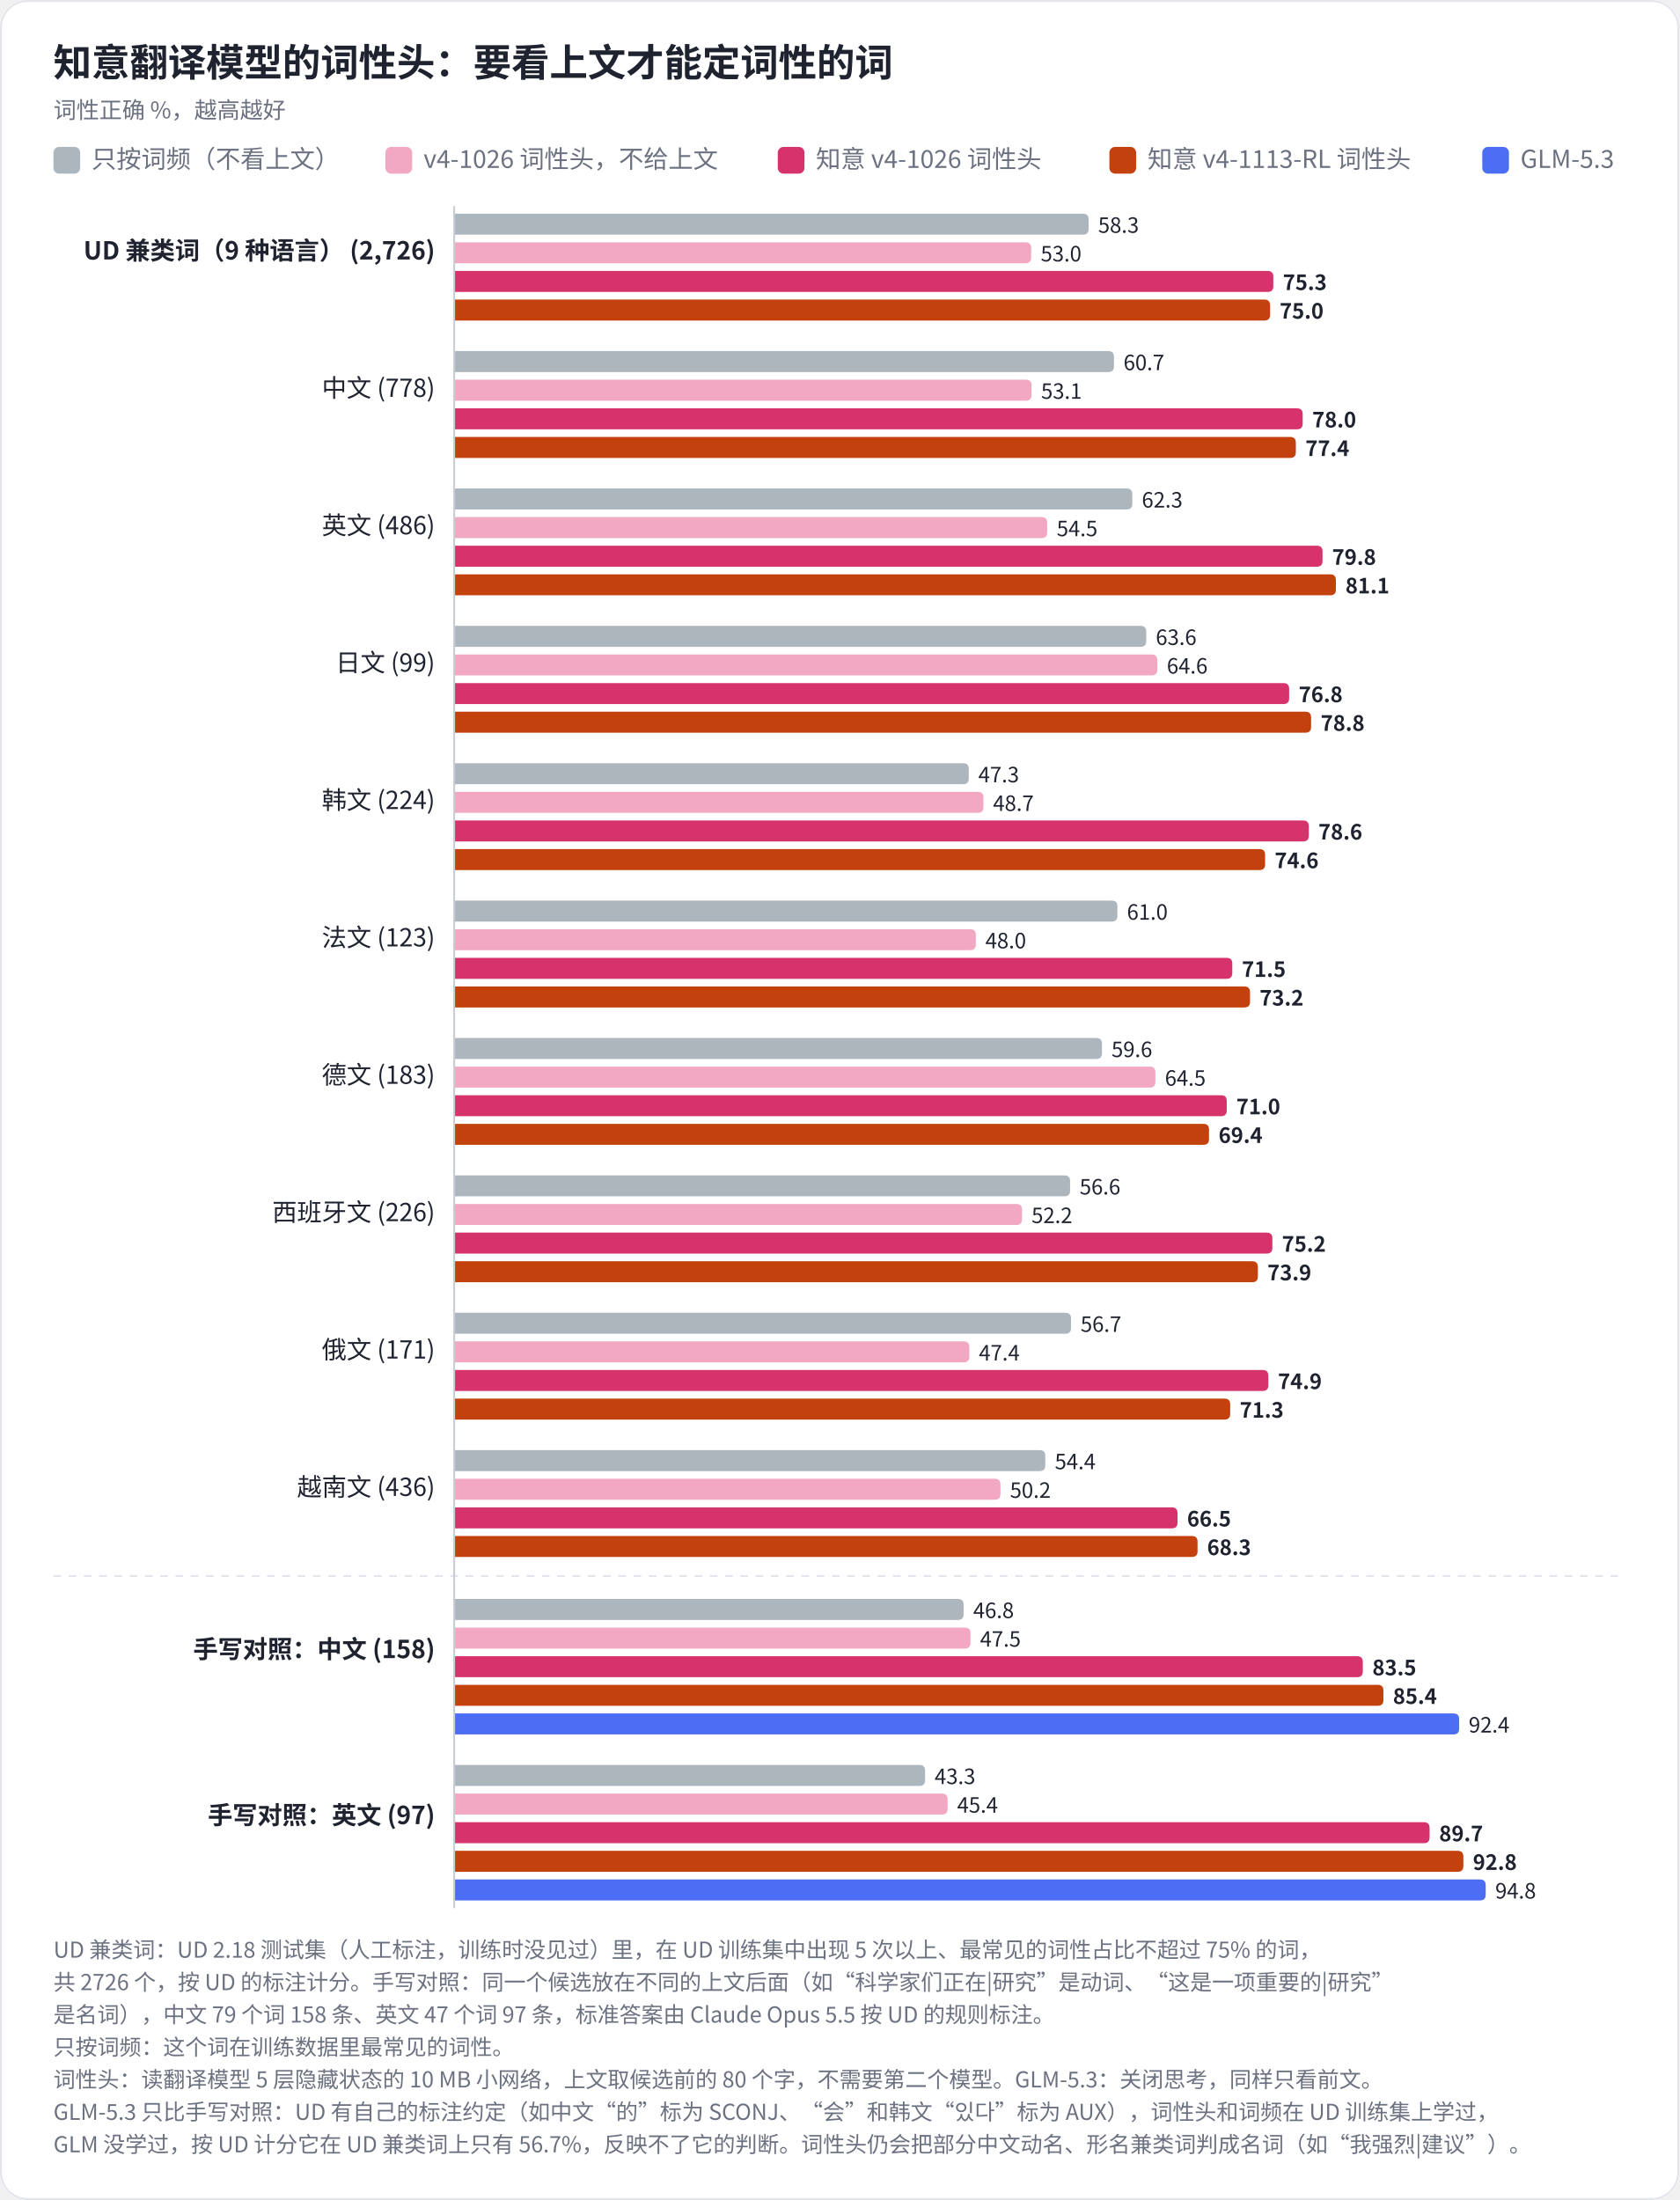
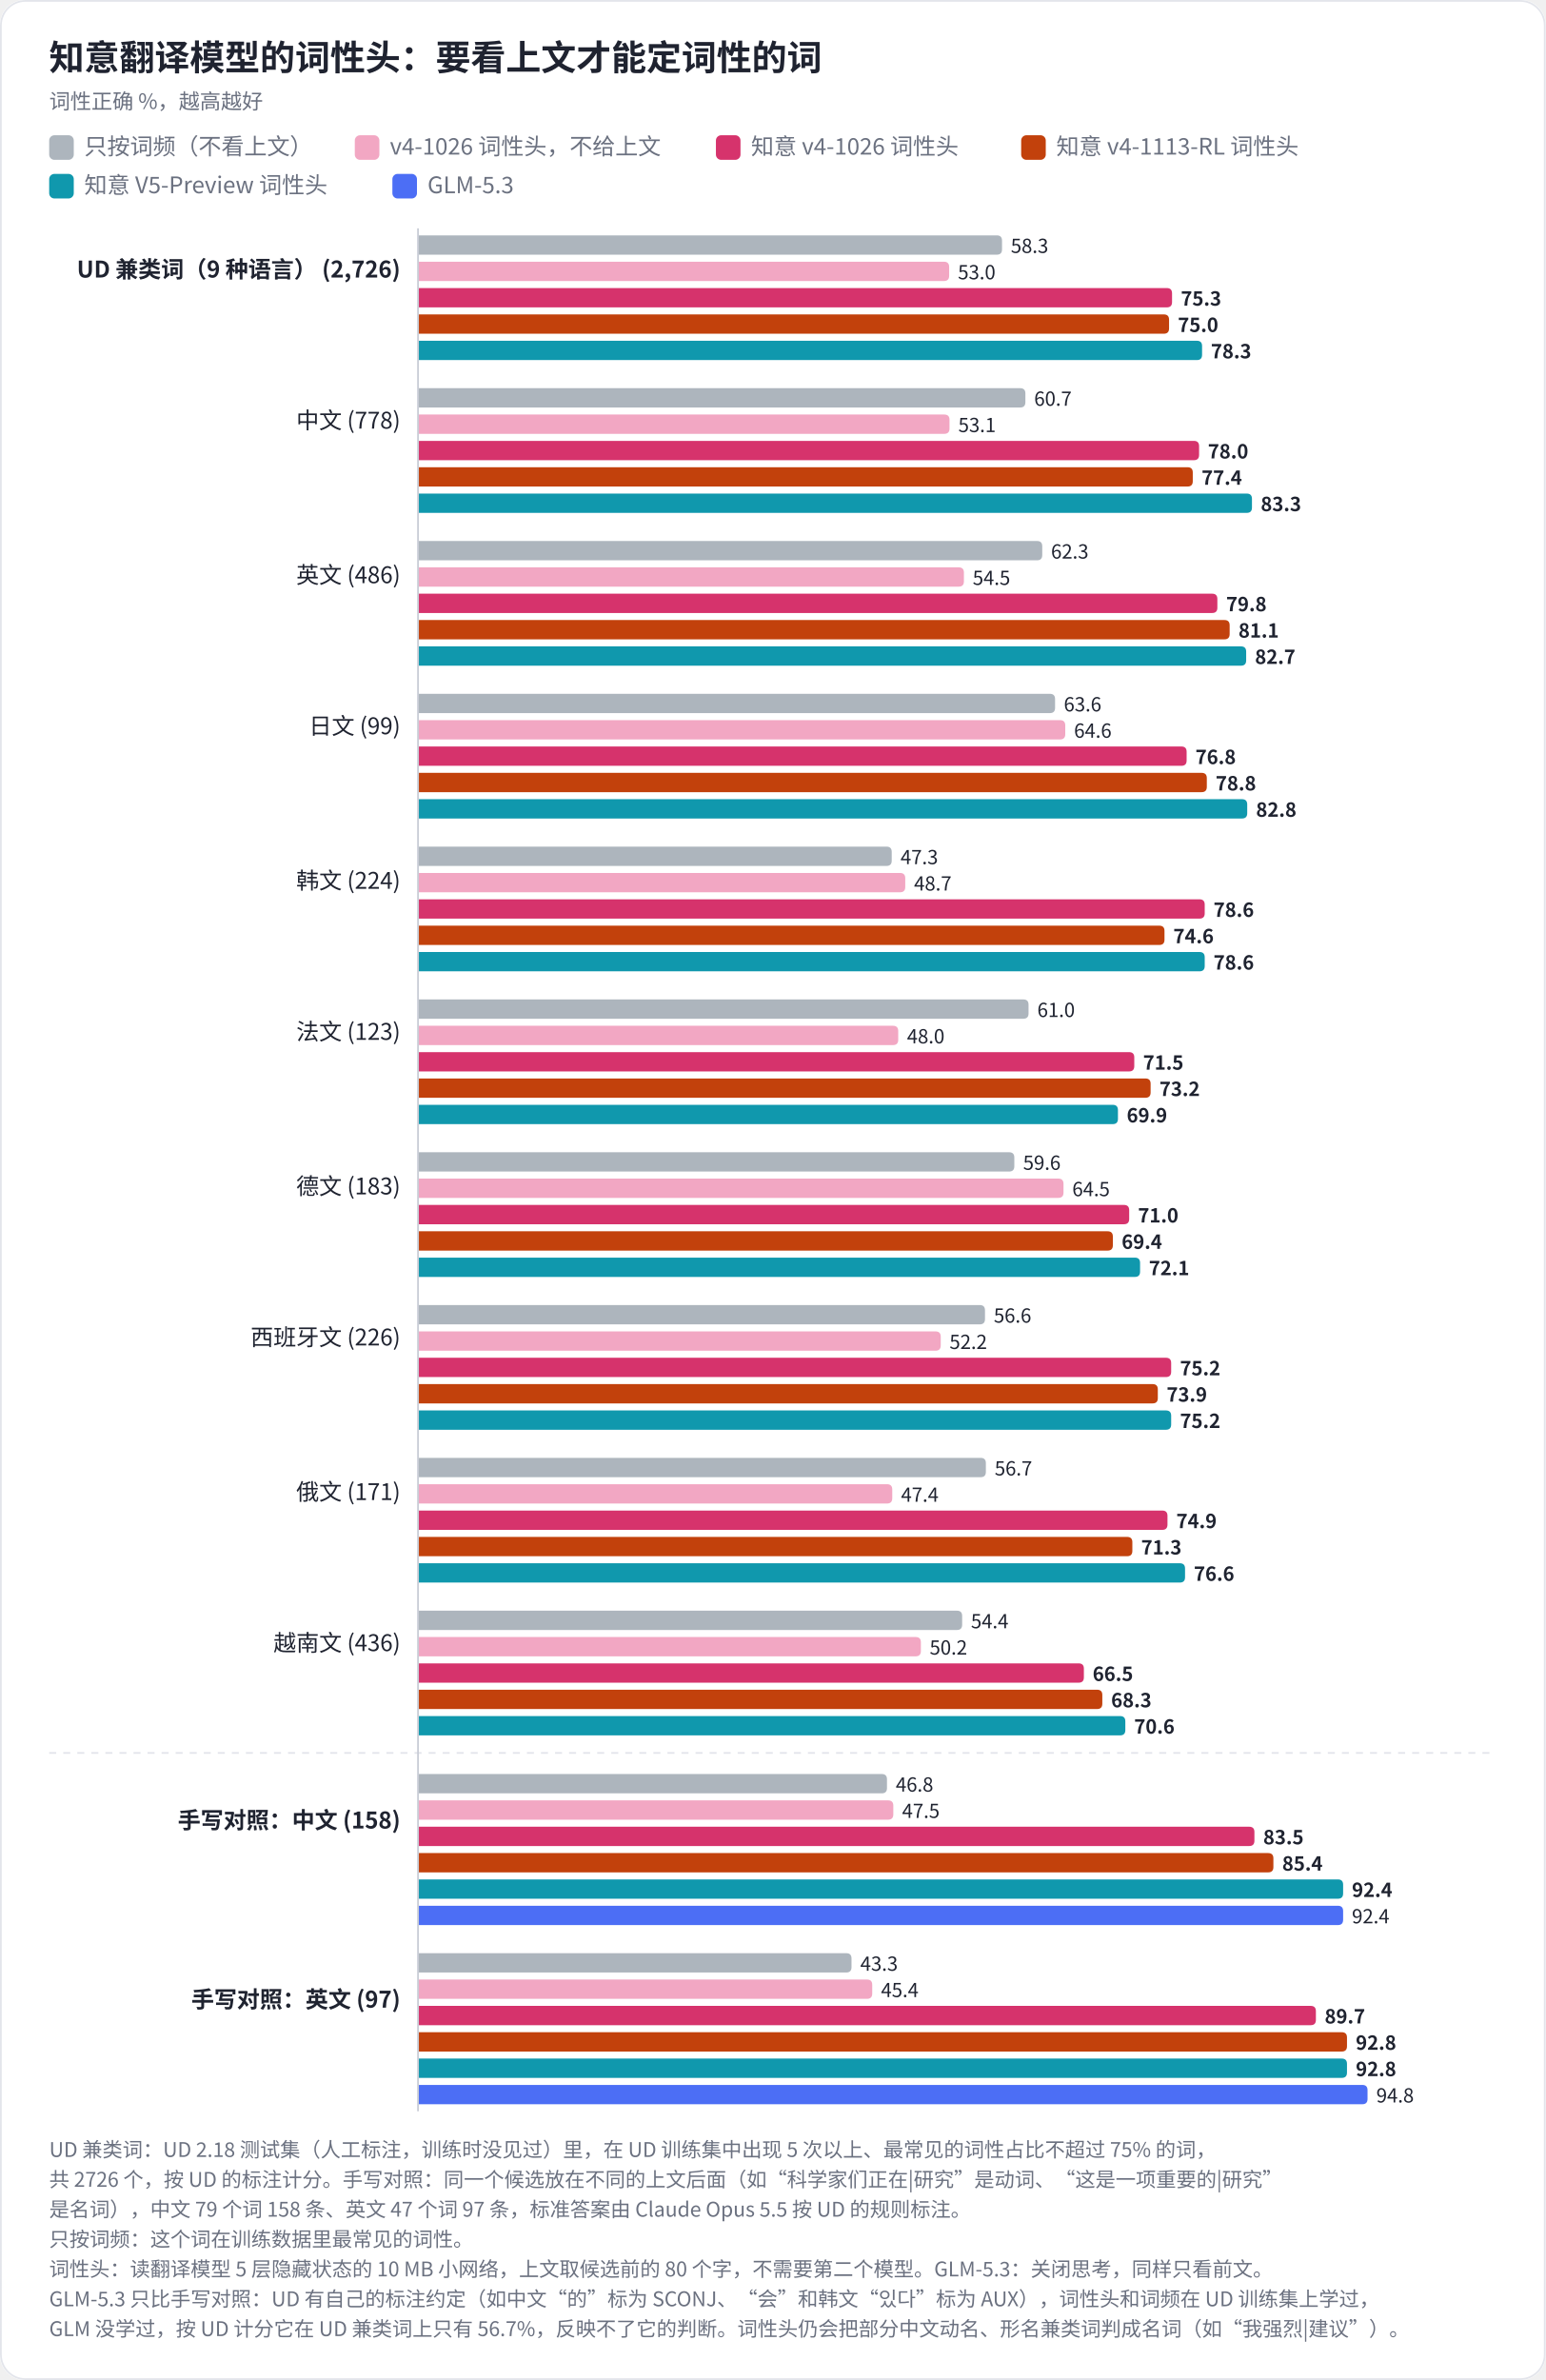
- <svg xmlns="http://www.w3.org/2000/svg" width="880" height="1153" viewBox="0 0 880 1153" font-family="'Microsoft YaHei','PingFang SC','Noto Sans CJK SC','Segoe UI',sans-serif">
-   <rect width="880" height="1153" rx="14" fill="#FFFFFF" />
-   <rect x="0.5" y="0.5" width="879" height="1152" rx="14" fill="none" stroke="#E3E5EB" />
+ <svg xmlns="http://www.w3.org/2000/svg" width="880" height="1355" viewBox="0 0 880 1355" font-family="'Microsoft YaHei','PingFang SC','Noto Sans CJK SC','Segoe UI',sans-serif">
+   <rect width="880" height="1355" rx="14" fill="#FFFFFF" />
+   <rect x="0.5" y="0.5" width="879" height="1354" rx="14" fill="none" stroke="#E3E5EB" />
  <text x="28" y="40" font-size="20" font-weight="700" fill="#1F2330">知意翻译模型的词性头：要看上文才能定词性的词</text>
  <text x="28" y="62" font-size="12" fill="#6B7180">词性正确 %，越高越好</text>
  <rect x="28" y="77" width="14" height="14" rx="3" fill="#ADB5BD" />
  <text x="48" y="88" font-size="13" fill="#6B7180">只按词频（不看上文）</text>
  <rect x="202" y="77" width="14" height="14" rx="3" fill="#F2A7C3" />
  <text x="222" y="88" font-size="13" fill="#6B7180">v4-1026 词性头，不给上文</text>
  <rect x="407.6" y="77" width="14" height="14" rx="3" fill="#D6336C" />
  <text x="427.6" y="88" font-size="13" fill="#6B7180">知意 v4-1026 词性头</text>
  <rect x="581.4" y="77" width="14" height="14" rx="3" fill="#C2410C" />
  <text x="601.4" y="88" font-size="13" fill="#6B7180">知意 v4-1113-RL 词性头</text>
-   <rect x="776.8" y="77" width="14" height="14" rx="3" fill="#4C6EF5" />
-   <text x="796.8" y="88" font-size="13" fill="#6B7180">GLM-5.3</text>
-   <text x="228" y="136" font-size="13" font-weight="700" text-anchor="end" fill="#1F2330">UD 兼类词（9 种语言） (2,726)</text>
-   <path d="M238,112 H567.5 Q570.5,112 570.5,115.0 V120.0 Q570.5,123 567.5,123 H238 Z" fill="#ADB5BD" />
-   <text x="575.5" y="122" font-size="11" fill="#1F2330">58.3</text>
-   <path d="M238,127 H537.4 Q540.4,127 540.4,130.0 V135.0 Q540.4,138 537.4,138 H238 Z" fill="#F2A7C3" />
-   <text x="545.4" y="137" font-size="11" fill="#1F2330">53.0</text>
-   <path d="M238,142 H664.3 Q667.3,142 667.3,145.0 V150.0 Q667.3,153 664.3,153 H238 Z" fill="#D6336C" />
-   <text x="672.3" y="152" font-size="11" font-weight="700" fill="#1F2330">75.3</text>
-   <path d="M238,157 H662.6 Q665.6,157 665.6,160.0 V165.0 Q665.6,168 662.6,168 H238 Z" fill="#C2410C" />
-   <text x="670.6" y="167" font-size="11" font-weight="700" fill="#1F2330">75.0</text>
-   <text x="228" y="208" font-size="13" text-anchor="end" fill="#1F2330">中文 (778)</text>
-   <path d="M238,184 H580.8 Q583.8,184 583.8,187.0 V192.0 Q583.8,195 580.8,195 H238 Z" fill="#ADB5BD" />
-   <text x="588.8" y="194" font-size="11" fill="#1F2330">60.7</text>
-   <path d="M238,199 H537.6 Q540.6,199 540.6,202.0 V207.0 Q540.6,210 537.6,210 H238 Z" fill="#F2A7C3" />
-   <text x="545.6" y="209" font-size="11" fill="#1F2330">53.1</text>
-   <path d="M238,214 H679.7 Q682.7,214 682.7,217.0 V222.0 Q682.7,225 679.7,225 H238 Z" fill="#D6336C" />
-   <text x="687.7" y="224" font-size="11" font-weight="700" fill="#1F2330">78.0</text>
-   <path d="M238,229 H676.1 Q679.1,229 679.1,232.0 V237.0 Q679.1,240 676.1,240 H238 Z" fill="#C2410C" />
-   <text x="684.1" y="239" font-size="11" font-weight="700" fill="#1F2330">77.4</text>
-   <text x="228" y="280" font-size="13" text-anchor="end" fill="#1F2330">英文 (486)</text>
-   <path d="M238,256 H590.4 Q593.4,256 593.4,259.0 V264.0 Q593.4,267 590.4,267 H238 Z" fill="#ADB5BD" />
-   <text x="598.4" y="266" font-size="11" fill="#1F2330">62.3</text>
-   <path d="M238,271 H545.8 Q548.8,271 548.8,274.0 V279.0 Q548.8,282 545.8,282 H238 Z" fill="#F2A7C3" />
-   <text x="553.8" y="281" font-size="11" fill="#1F2330">54.5</text>
-   <path d="M238,286 H690.1 Q693.1,286 693.1,289.0 V294.0 Q693.1,297 690.1,297 H238 Z" fill="#D6336C" />
-   <text x="698.1" y="296" font-size="11" font-weight="700" fill="#1F2330">79.8</text>
-   <path d="M238,301 H697.1 Q700.1,301 700.1,304.0 V309.0 Q700.1,312 697.1,312 H238 Z" fill="#C2410C" />
-   <text x="705.1" y="311" font-size="11" font-weight="700" fill="#1F2330">81.1</text>
-   <text x="228" y="352" font-size="13" text-anchor="end" fill="#1F2330">日文 (99)</text>
-   <path d="M238,328 H597.7 Q600.7,328 600.7,331.0 V336.0 Q600.7,339 597.7,339 H238 Z" fill="#ADB5BD" />
-   <text x="605.7" y="338" font-size="11" fill="#1F2330">63.6</text>
-   <path d="M238,343 H603.5 Q606.5,343 606.5,346.0 V351.0 Q606.5,354 603.5,354 H238 Z" fill="#F2A7C3" />
-   <text x="611.5" y="353" font-size="11" fill="#1F2330">64.6</text>
-   <path d="M238,358 H672.6 Q675.6,358 675.6,361.0 V366.0 Q675.6,369 672.6,369 H238 Z" fill="#D6336C" />
-   <text x="680.6" y="368" font-size="11" font-weight="700" fill="#1F2330">76.8</text>
-   <path d="M238,373 H684.1 Q687.1,373 687.1,376.0 V381.0 Q687.1,384 684.1,384 H238 Z" fill="#C2410C" />
-   <text x="692.1" y="383" font-size="11" font-weight="700" fill="#1F2330">78.8</text>
-   <text x="228" y="424" font-size="13" text-anchor="end" fill="#1F2330">韩文 (224)</text>
-   <path d="M238,400 H504.7 Q507.7,400 507.7,403.0 V408.0 Q507.7,411 504.7,411 H238 Z" fill="#ADB5BD" />
-   <text x="512.7" y="410" font-size="11" fill="#1F2330">47.3</text>
-   <path d="M238,415 H512.4 Q515.4,415 515.4,418.0 V423.0 Q515.4,426 512.4,426 H238 Z" fill="#F2A7C3" />
-   <text x="520.4" y="425" font-size="11" fill="#1F2330">48.7</text>
-   <path d="M238,430 H682.9 Q685.9,430 685.9,433.0 V438.0 Q685.9,441 682.9,441 H238 Z" fill="#D6336C" />
-   <text x="690.9" y="440" font-size="11" font-weight="700" fill="#1F2330">78.6</text>
-   <path d="M238,445 H660.0 Q663.0,445 663.0,448.0 V453.0 Q663.0,456 660.0,456 H238 Z" fill="#C2410C" />
-   <text x="668.0" y="455" font-size="11" font-weight="700" fill="#1F2330">74.6</text>
-   <text x="228" y="496" font-size="13" text-anchor="end" fill="#1F2330">法文 (123)</text>
-   <path d="M238,472 H582.6 Q585.6,472 585.6,475.0 V480.0 Q585.6,483 582.6,483 H238 Z" fill="#ADB5BD" />
-   <text x="590.6" y="482" font-size="11" fill="#1F2330">61.0</text>
-   <path d="M238,487 H508.4 Q511.4,487 511.4,490.0 V495.0 Q511.4,498 508.4,498 H238 Z" fill="#F2A7C3" />
-   <text x="516.4" y="497" font-size="11" fill="#1F2330">48.0</text>
-   <path d="M238,502 H642.8 Q645.8,502 645.8,505.0 V510.0 Q645.8,513 642.8,513 H238 Z" fill="#D6336C" />
-   <text x="650.8" y="512" font-size="11" font-weight="700" fill="#1F2330">71.5</text>
-   <path d="M238,517 H652.1 Q655.1,517 655.1,520.0 V525.0 Q655.1,528 652.1,528 H238 Z" fill="#C2410C" />
-   <text x="660.1" y="527" font-size="11" font-weight="700" fill="#1F2330">73.2</text>
-   <text x="228" y="568" font-size="13" text-anchor="end" fill="#1F2330">德文 (183)</text>
-   <path d="M238,544 H574.5 Q577.5,544 577.5,547.0 V552.0 Q577.5,555 574.5,555 H238 Z" fill="#ADB5BD" />
-   <text x="582.5" y="554" font-size="11" fill="#1F2330">59.6</text>
-   <path d="M238,559 H602.5 Q605.5,559 605.5,562.0 V567.0 Q605.5,570 602.5,570 H238 Z" fill="#F2A7C3" />
-   <text x="610.5" y="569" font-size="11" fill="#1F2330">64.5</text>
-   <path d="M238,574 H639.9 Q642.9,574 642.9,577.0 V582.0 Q642.9,585 639.9,585 H238 Z" fill="#D6336C" />
-   <text x="647.9" y="584" font-size="11" font-weight="700" fill="#1F2330">71.0</text>
-   <path d="M238,589 H630.6 Q633.6,589 633.6,592.0 V597.0 Q633.6,600 630.6,600 H238 Z" fill="#C2410C" />
-   <text x="638.6" y="599" font-size="11" font-weight="700" fill="#1F2330">69.4</text>
-   <text x="228" y="640" font-size="13" text-anchor="end" fill="#1F2330">西班牙文 (226)</text>
-   <path d="M238,616 H557.8 Q560.8,616 560.8,619.0 V624.0 Q560.8,627 557.8,627 H238 Z" fill="#ADB5BD" />
-   <text x="565.8" y="626" font-size="11" fill="#1F2330">56.6</text>
-   <path d="M238,631 H532.6 Q535.6,631 535.6,634.0 V639.0 Q535.6,642 532.6,642 H238 Z" fill="#F2A7C3" />
-   <text x="540.6" y="641" font-size="11" fill="#1F2330">52.2</text>
-   <path d="M238,646 H663.8 Q666.8,646 666.8,649.0 V654.0 Q666.8,657 663.8,657 H238 Z" fill="#D6336C" />
-   <text x="671.8" y="656" font-size="11" font-weight="700" fill="#1F2330">75.2</text>
-   <path d="M238,661 H656.2 Q659.2,661 659.2,664.0 V669.0 Q659.2,672 656.2,672 H238 Z" fill="#C2410C" />
-   <text x="664.2" y="671" font-size="11" font-weight="700" fill="#1F2330">73.9</text>
-   <text x="228" y="712" font-size="13" text-anchor="end" fill="#1F2330">俄文 (171)</text>
-   <path d="M238,688 H558.3 Q561.3,688 561.3,691.0 V696.0 Q561.3,699 558.3,699 H238 Z" fill="#ADB5BD" />
-   <text x="566.3" y="698" font-size="11" fill="#1F2330">56.7</text>
-   <path d="M238,703 H505.0 Q508.0,703 508.0,706.0 V711.0 Q508.0,714 505.0,714 H238 Z" fill="#F2A7C3" />
-   <text x="513.0" y="713" font-size="11" fill="#1F2330">47.4</text>
-   <path d="M238,718 H661.7 Q664.7,718 664.7,721.0 V726.0 Q664.7,729 661.7,729 H238 Z" fill="#D6336C" />
-   <text x="669.7" y="728" font-size="11" font-weight="700" fill="#1F2330">74.9</text>
-   <path d="M238,733 H641.7 Q644.7,733 644.7,736.0 V741.0 Q644.7,744 641.7,744 H238 Z" fill="#C2410C" />
-   <text x="649.7" y="743" font-size="11" font-weight="700" fill="#1F2330">71.3</text>
-   <text x="228" y="784" font-size="13" text-anchor="end" fill="#1F2330">越南文 (436)</text>
-   <path d="M238,760 H544.8 Q547.8,760 547.8,763.0 V768.0 Q547.8,771 544.8,771 H238 Z" fill="#ADB5BD" />
-   <text x="552.8" y="770" font-size="11" fill="#1F2330">54.4</text>
-   <path d="M238,775 H521.3 Q524.3,775 524.3,778.0 V783.0 Q524.3,786 521.3,786 H238 Z" fill="#F2A7C3" />
-   <text x="529.3" y="785" font-size="11" fill="#1F2330">50.2</text>
-   <path d="M238,790 H614.1 Q617.1,790 617.1,793.0 V798.0 Q617.1,801 614.1,801 H238 Z" fill="#D6336C" />
-   <text x="622.1" y="800" font-size="11" font-weight="700" fill="#1F2330">66.5</text>
-   <path d="M238,805 H624.6 Q627.6,805 627.6,808.0 V813.0 Q627.6,816 624.6,816 H238 Z" fill="#C2410C" />
-   <text x="632.6" y="815" font-size="11" font-weight="700" fill="#1F2330">68.3</text>
-   <line x1="28" y1="826.0" x2="852" y2="826.0" stroke="#E3E5EB" stroke-dasharray="4 4" />
-   <text x="228" y="869" font-size="13" font-weight="700" text-anchor="end" fill="#1F2330">手写对照：中文 (158)</text>
-   <path d="M238,838 H502.0 Q505.0,838 505.0,841.0 V846.0 Q505.0,849 502.0,849 H238 Z" fill="#ADB5BD" />
-   <text x="510.0" y="848" font-size="11" fill="#1F2330">46.8</text>
-   <path d="M238,853 H505.6 Q508.6,853 508.6,856.0 V861.0 Q508.6,864 505.6,864 H238 Z" fill="#F2A7C3" />
-   <text x="513.6" y="863" font-size="11" fill="#1F2330">47.5</text>
-   <path d="M238,868 H711.2 Q714.2,868 714.2,871.0 V876.0 Q714.2,879 711.2,879 H238 Z" fill="#D6336C" />
-   <text x="719.2" y="878" font-size="11" font-weight="700" fill="#1F2330">83.5</text>
-   <path d="M238,883 H722.0 Q725.0,883 725.0,886.0 V891.0 Q725.0,894 722.0,894 H238 Z" fill="#C2410C" />
-   <text x="730.0" y="893" font-size="11" font-weight="700" fill="#1F2330">85.4</text>
-   <path d="M238,898 H761.7 Q764.7,898 764.7,901.0 V906.0 Q764.7,909 761.7,909 H238 Z" fill="#4C6EF5" />
-   <text x="769.7" y="908" font-size="11" fill="#1F2330">92.4</text>
-   <text x="228" y="956" font-size="13" font-weight="700" text-anchor="end" fill="#1F2330">手写对照：英文 (97)</text>
-   <path d="M238,925 H481.8 Q484.8,925 484.8,928.0 V933.0 Q484.8,936 481.8,936 H238 Z" fill="#ADB5BD" />
-   <text x="489.8" y="935" font-size="11" fill="#1F2330">43.3</text>
-   <path d="M238,940 H493.6 Q496.6,940 496.6,943.0 V948.0 Q496.6,951 493.6,951 H238 Z" fill="#F2A7C3" />
-   <text x="501.6" y="950" font-size="11" fill="#1F2330">45.4</text>
-   <path d="M238,955 H746.2 Q749.2,955 749.2,958.0 V963.0 Q749.2,966 746.2,966 H238 Z" fill="#D6336C" />
-   <text x="754.2" y="965" font-size="11" font-weight="700" fill="#1F2330">89.7</text>
-   <path d="M238,970 H763.9 Q766.9,970 766.9,973.0 V978.0 Q766.9,981 763.9,981 H238 Z" fill="#C2410C" />
-   <text x="771.9" y="980" font-size="11" font-weight="700" fill="#1F2330">92.8</text>
-   <path d="M238,985 H775.6 Q778.6,985 778.6,988.0 V993.0 Q778.6,996 775.6,996 H238 Z" fill="#4C6EF5" />
-   <text x="783.6" y="995" font-size="11" fill="#1F2330">94.8</text>
-   <line x1="238" y1="108" x2="238" y2="1000" stroke="#C9CDD6" />
-   <text x="28" y="1026" font-size="11.5" fill="#6B7180">UD 兼类词：UD 2.18 测试集（人工标注，训练时没见过）里，在 UD 训练集中出现 5 次以上、最常见的词性占比不超过 75% 的词，</text>
-   <text x="28" y="1043" font-size="11.5" fill="#6B7180">共 2726 个，按 UD 的标注计分。手写对照：同一个候选放在不同的上文后面（如“科学家们正在|研究”是动词、“这是一项重要的|研究”</text>
-   <text x="28" y="1060" font-size="11.5" fill="#6B7180">是名词），中文 79 个词 158 条、英文 47 个词 97 条，标准答案由 Claude Opus 5.5 按 UD 的规则标注。</text>
-   <text x="28" y="1077" font-size="11.5" fill="#6B7180">只按词频：这个词在训练数据里最常见的词性。</text>
-   <text x="28" y="1094" font-size="11.5" fill="#6B7180">词性头：读翻译模型 5 层隐藏状态的 10 MB 小网络，上文取候选前的 80 个字，不需要第二个模型。GLM-5.3：关闭思考，同样只看前文。</text>
-   <text x="28" y="1111" font-size="11.5" fill="#6B7180">GLM-5.3 只比手写对照：UD 有自己的标注约定（如中文“的”标为 SCONJ、“会”和韩文“있다”标为 AUX），词性头和词频在 UD 训练集上学过，</text>
-   <text x="28" y="1128" font-size="11.5" fill="#6B7180">GLM 没学过，按 UD 计分它在 UD 兼类词上只有 56.7%，反映不了它的判断。词性头仍会把部分中文动名、形名兼类词判成名词（如“我强烈|建议”）。</text>
+   <rect x="28" y="99" width="14" height="14" rx="3" fill="#1098AD" />
+   <text x="48" y="110" font-size="13" fill="#6B7180">知意 V5-Preview 词性头</text>
+   <rect x="223.4" y="99" width="14" height="14" rx="3" fill="#4C6EF5" />
+   <text x="243.4" y="110" font-size="13" fill="#6B7180">GLM-5.3</text>
+   <text x="228" y="158" font-size="13" font-weight="700" text-anchor="end" fill="#1F2330">UD 兼类词（9 种语言） (2,726)</text>
+   <path d="M238,134 H567.5 Q570.5,134 570.5,137.0 V142.0 Q570.5,145 567.5,145 H238 Z" fill="#ADB5BD" />
+   <text x="575.5" y="144" font-size="11" fill="#1F2330">58.3</text>
+   <path d="M238,149 H537.4 Q540.4,149 540.4,152.0 V157.0 Q540.4,160 537.4,160 H238 Z" fill="#F2A7C3" />
+   <text x="545.4" y="159" font-size="11" fill="#1F2330">53.0</text>
+   <path d="M238,164 H664.3 Q667.3,164 667.3,167.0 V172.0 Q667.3,175 664.3,175 H238 Z" fill="#D6336C" />
+   <text x="672.3" y="174" font-size="11" font-weight="700" fill="#1F2330">75.3</text>
+   <path d="M238,179 H662.6 Q665.6,179 665.6,182.0 V187.0 Q665.6,190 662.6,190 H238 Z" fill="#C2410C" />
+   <text x="670.6" y="189" font-size="11" font-weight="700" fill="#1F2330">75.0</text>
+   <path d="M238,194 H681.4 Q684.4,194 684.4,197.0 V202.0 Q684.4,205 681.4,205 H238 Z" fill="#1098AD" />
+   <text x="689.4" y="204" font-size="11" font-weight="700" fill="#1F2330">78.3</text>
+   <text x="228" y="244" font-size="13" text-anchor="end" fill="#1F2330">中文 (778)</text>
+   <path d="M238,221 H580.8 Q583.8,221 583.8,224.0 V229.0 Q583.8,232 580.8,232 H238 Z" fill="#ADB5BD" />
+   <text x="588.8" y="231" font-size="11" fill="#1F2330">60.7</text>
+   <path d="M238,236 H537.6 Q540.6,236 540.6,239.0 V244.0 Q540.6,247 537.6,247 H238 Z" fill="#F2A7C3" />
+   <text x="545.6" y="246" font-size="11" fill="#1F2330">53.1</text>
+   <path d="M238,251 H679.7 Q682.7,251 682.7,254.0 V259.0 Q682.7,262 679.7,262 H238 Z" fill="#D6336C" />
+   <text x="687.7" y="261" font-size="11" font-weight="700" fill="#1F2330">78.0</text>
+   <path d="M238,266 H676.1 Q679.1,266 679.1,269.0 V274.0 Q679.1,277 676.1,277 H238 Z" fill="#C2410C" />
+   <text x="684.1" y="276" font-size="11" font-weight="700" fill="#1F2330">77.4</text>
+   <path d="M238,281 H709.8 Q712.8,281 712.8,284.0 V289.0 Q712.8,292 709.8,292 H238 Z" fill="#1098AD" />
+   <text x="717.8" y="291" font-size="11" font-weight="700" fill="#1F2330">83.3</text>
+   <text x="228" y="332" font-size="13" text-anchor="end" fill="#1F2330">英文 (486)</text>
+   <path d="M238,308 H590.4 Q593.4,308 593.4,311.0 V316.0 Q593.4,319 590.4,319 H238 Z" fill="#ADB5BD" />
+   <text x="598.4" y="318" font-size="11" fill="#1F2330">62.3</text>
+   <path d="M238,323 H545.8 Q548.8,323 548.8,326.0 V331.0 Q548.8,334 545.8,334 H238 Z" fill="#F2A7C3" />
+   <text x="553.8" y="333" font-size="11" fill="#1F2330">54.5</text>
+   <path d="M238,338 H690.1 Q693.1,338 693.1,341.0 V346.0 Q693.1,349 690.1,349 H238 Z" fill="#D6336C" />
+   <text x="698.1" y="348" font-size="11" font-weight="700" fill="#1F2330">79.8</text>
+   <path d="M238,353 H697.1 Q700.1,353 700.1,356.0 V361.0 Q700.1,364 697.1,364 H238 Z" fill="#C2410C" />
+   <text x="705.1" y="363" font-size="11" font-weight="700" fill="#1F2330">81.1</text>
+   <path d="M238,368 H706.5 Q709.5,368 709.5,371.0 V376.0 Q709.5,379 706.5,379 H238 Z" fill="#1098AD" />
+   <text x="714.5" y="378" font-size="11" font-weight="700" fill="#1F2330">82.7</text>
+   <text x="228" y="418" font-size="13" text-anchor="end" fill="#1F2330">日文 (99)</text>
+   <path d="M238,395 H597.7 Q600.7,395 600.7,398.0 V403.0 Q600.7,406 597.7,406 H238 Z" fill="#ADB5BD" />
+   <text x="605.7" y="405" font-size="11" fill="#1F2330">63.6</text>
+   <path d="M238,410 H603.5 Q606.5,410 606.5,413.0 V418.0 Q606.5,421 603.5,421 H238 Z" fill="#F2A7C3" />
+   <text x="611.5" y="420" font-size="11" fill="#1F2330">64.6</text>
+   <path d="M238,425 H672.6 Q675.6,425 675.6,428.0 V433.0 Q675.6,436 672.6,436 H238 Z" fill="#D6336C" />
+   <text x="680.6" y="435" font-size="11" font-weight="700" fill="#1F2330">76.8</text>
+   <path d="M238,440 H684.1 Q687.1,440 687.1,443.0 V448.0 Q687.1,451 684.1,451 H238 Z" fill="#C2410C" />
+   <text x="692.1" y="450" font-size="11" font-weight="700" fill="#1F2330">78.8</text>
+   <path d="M238,455 H707.1 Q710.1,455 710.1,458.0 V463.0 Q710.1,466 707.1,466 H238 Z" fill="#1098AD" />
+   <text x="715.1" y="465" font-size="11" font-weight="700" fill="#1F2330">82.8</text>
+   <text x="228" y="506" font-size="13" text-anchor="end" fill="#1F2330">韩文 (224)</text>
+   <path d="M238,482 H504.7 Q507.7,482 507.7,485.0 V490.0 Q507.7,493 504.7,493 H238 Z" fill="#ADB5BD" />
+   <text x="512.7" y="492" font-size="11" fill="#1F2330">47.3</text>
+   <path d="M238,497 H512.4 Q515.4,497 515.4,500.0 V505.0 Q515.4,508 512.4,508 H238 Z" fill="#F2A7C3" />
+   <text x="520.4" y="507" font-size="11" fill="#1F2330">48.7</text>
+   <path d="M238,512 H682.9 Q685.9,512 685.9,515.0 V520.0 Q685.9,523 682.9,523 H238 Z" fill="#D6336C" />
+   <text x="690.9" y="522" font-size="11" font-weight="700" fill="#1F2330">78.6</text>
+   <path d="M238,527 H660.0 Q663.0,527 663.0,530.0 V535.0 Q663.0,538 660.0,538 H238 Z" fill="#C2410C" />
+   <text x="668.0" y="537" font-size="11" font-weight="700" fill="#1F2330">74.6</text>
+   <path d="M238,542 H682.9 Q685.9,542 685.9,545.0 V550.0 Q685.9,553 682.9,553 H238 Z" fill="#1098AD" />
+   <text x="690.9" y="552" font-size="11" font-weight="700" fill="#1F2330">78.6</text>
+   <text x="228" y="592" font-size="13" text-anchor="end" fill="#1F2330">法文 (123)</text>
+   <path d="M238,569 H582.6 Q585.6,569 585.6,572.0 V577.0 Q585.6,580 582.6,580 H238 Z" fill="#ADB5BD" />
+   <text x="590.6" y="579" font-size="11" fill="#1F2330">61.0</text>
+   <path d="M238,584 H508.4 Q511.4,584 511.4,587.0 V592.0 Q511.4,595 508.4,595 H238 Z" fill="#F2A7C3" />
+   <text x="516.4" y="594" font-size="11" fill="#1F2330">48.0</text>
+   <path d="M238,599 H642.8 Q645.8,599 645.8,602.0 V607.0 Q645.8,610 642.8,610 H238 Z" fill="#D6336C" />
+   <text x="650.8" y="609" font-size="11" font-weight="700" fill="#1F2330">71.5</text>
+   <path d="M238,614 H652.1 Q655.1,614 655.1,617.0 V622.0 Q655.1,625 652.1,625 H238 Z" fill="#C2410C" />
+   <text x="660.1" y="624" font-size="11" font-weight="700" fill="#1F2330">73.2</text>
+   <path d="M238,629 H633.5 Q636.5,629 636.5,632.0 V637.0 Q636.5,640 633.5,640 H238 Z" fill="#1098AD" />
+   <text x="641.5" y="639" font-size="11" font-weight="700" fill="#1F2330">69.9</text>
+   <text x="228" y="680" font-size="13" text-anchor="end" fill="#1F2330">德文 (183)</text>
+   <path d="M238,656 H574.5 Q577.5,656 577.5,659.0 V664.0 Q577.5,667 574.5,667 H238 Z" fill="#ADB5BD" />
+   <text x="582.5" y="666" font-size="11" fill="#1F2330">59.6</text>
+   <path d="M238,671 H602.5 Q605.5,671 605.5,674.0 V679.0 Q605.5,682 602.5,682 H238 Z" fill="#F2A7C3" />
+   <text x="610.5" y="681" font-size="11" fill="#1F2330">64.5</text>
+   <path d="M238,686 H639.9 Q642.9,686 642.9,689.0 V694.0 Q642.9,697 639.9,697 H238 Z" fill="#D6336C" />
+   <text x="647.9" y="696" font-size="11" font-weight="700" fill="#1F2330">71.0</text>
+   <path d="M238,701 H630.6 Q633.6,701 633.6,704.0 V709.0 Q633.6,712 630.6,712 H238 Z" fill="#C2410C" />
+   <text x="638.6" y="711" font-size="11" font-weight="700" fill="#1F2330">69.4</text>
+   <path d="M238,716 H646.1 Q649.1,716 649.1,719.0 V724.0 Q649.1,727 646.1,727 H238 Z" fill="#1098AD" />
+   <text x="654.1" y="726" font-size="11" font-weight="700" fill="#1F2330">72.1</text>
+   <text x="228" y="766" font-size="13" text-anchor="end" fill="#1F2330">西班牙文 (226)</text>
+   <path d="M238,743 H557.8 Q560.8,743 560.8,746.0 V751.0 Q560.8,754 557.8,754 H238 Z" fill="#ADB5BD" />
+   <text x="565.8" y="753" font-size="11" fill="#1F2330">56.6</text>
+   <path d="M238,758 H532.6 Q535.6,758 535.6,761.0 V766.0 Q535.6,769 532.6,769 H238 Z" fill="#F2A7C3" />
+   <text x="540.6" y="768" font-size="11" fill="#1F2330">52.2</text>
+   <path d="M238,773 H663.8 Q666.8,773 666.8,776.0 V781.0 Q666.8,784 663.8,784 H238 Z" fill="#D6336C" />
+   <text x="671.8" y="783" font-size="11" font-weight="700" fill="#1F2330">75.2</text>
+   <path d="M238,788 H656.2 Q659.2,788 659.2,791.0 V796.0 Q659.2,799 656.2,799 H238 Z" fill="#C2410C" />
+   <text x="664.2" y="798" font-size="11" font-weight="700" fill="#1F2330">73.9</text>
+   <path d="M238,803 H663.8 Q666.8,803 666.8,806.0 V811.0 Q666.8,814 663.8,814 H238 Z" fill="#1098AD" />
+   <text x="671.8" y="813" font-size="11" font-weight="700" fill="#1F2330">75.2</text>
+   <text x="228" y="854" font-size="13" text-anchor="end" fill="#1F2330">俄文 (171)</text>
+   <path d="M238,830 H558.3 Q561.3,830 561.3,833.0 V838.0 Q561.3,841 558.3,841 H238 Z" fill="#ADB5BD" />
+   <text x="566.3" y="840" font-size="11" fill="#1F2330">56.7</text>
+   <path d="M238,845 H505.0 Q508.0,845 508.0,848.0 V853.0 Q508.0,856 505.0,856 H238 Z" fill="#F2A7C3" />
+   <text x="513.0" y="855" font-size="11" fill="#1F2330">47.4</text>
+   <path d="M238,860 H661.7 Q664.7,860 664.7,863.0 V868.0 Q664.7,871 661.7,871 H238 Z" fill="#D6336C" />
+   <text x="669.7" y="870" font-size="11" font-weight="700" fill="#1F2330">74.9</text>
+   <path d="M238,875 H641.7 Q644.7,875 644.7,878.0 V883.0 Q644.7,886 641.7,886 H238 Z" fill="#C2410C" />
+   <text x="649.7" y="885" font-size="11" font-weight="700" fill="#1F2330">71.3</text>
+   <path d="M238,890 H671.7 Q674.7,890 674.7,893.0 V898.0 Q674.7,901 671.7,901 H238 Z" fill="#1098AD" />
+   <text x="679.7" y="900" font-size="11" font-weight="700" fill="#1F2330">76.6</text>
+   <text x="228" y="940" font-size="13" text-anchor="end" fill="#1F2330">越南文 (436)</text>
+   <path d="M238,917 H544.8 Q547.8,917 547.8,920.0 V925.0 Q547.8,928 544.8,928 H238 Z" fill="#ADB5BD" />
+   <text x="552.8" y="927" font-size="11" fill="#1F2330">54.4</text>
+   <path d="M238,932 H521.3 Q524.3,932 524.3,935.0 V940.0 Q524.3,943 521.3,943 H238 Z" fill="#F2A7C3" />
+   <text x="529.3" y="942" font-size="11" fill="#1F2330">50.2</text>
+   <path d="M238,947 H614.1 Q617.1,947 617.1,950.0 V955.0 Q617.1,958 614.1,958 H238 Z" fill="#D6336C" />
+   <text x="622.1" y="957" font-size="11" font-weight="700" fill="#1F2330">66.5</text>
+   <path d="M238,962 H624.6 Q627.6,962 627.6,965.0 V970.0 Q627.6,973 624.6,973 H238 Z" fill="#C2410C" />
+   <text x="632.6" y="972" font-size="11" font-weight="700" fill="#1F2330">68.3</text>
+   <path d="M238,977 H637.7 Q640.7,977 640.7,980.0 V985.0 Q640.7,988 637.7,988 H238 Z" fill="#1098AD" />
+   <text x="645.7" y="987" font-size="11" font-weight="700" fill="#1F2330">70.6</text>
+   <line x1="28" y1="998.0" x2="852" y2="998.0" stroke="#E3E5EB" stroke-dasharray="4 4" />
+   <text x="228" y="1041" font-size="13" font-weight="700" text-anchor="end" fill="#1F2330">手写对照：中文 (158)</text>
+   <path d="M238,1010 H502.0 Q505.0,1010 505.0,1013.0 V1018.0 Q505.0,1021 502.0,1021 H238 Z" fill="#ADB5BD" />
+   <text x="510.0" y="1020" font-size="11" fill="#1F2330">46.8</text>
+   <path d="M238,1025 H505.6 Q508.6,1025 508.6,1028.0 V1033.0 Q508.6,1036 505.6,1036 H238 Z" fill="#F2A7C3" />
+   <text x="513.6" y="1035" font-size="11" fill="#1F2330">47.5</text>
+   <path d="M238,1040 H711.2 Q714.2,1040 714.2,1043.0 V1048.0 Q714.2,1051 711.2,1051 H238 Z" fill="#D6336C" />
+   <text x="719.2" y="1050" font-size="11" font-weight="700" fill="#1F2330">83.5</text>
+   <path d="M238,1055 H722.0 Q725.0,1055 725.0,1058.0 V1063.0 Q725.0,1066 722.0,1066 H238 Z" fill="#C2410C" />
+   <text x="730.0" y="1065" font-size="11" font-weight="700" fill="#1F2330">85.4</text>
+   <path d="M238,1070 H761.7 Q764.7,1070 764.7,1073.0 V1078.0 Q764.7,1081 761.7,1081 H238 Z" fill="#1098AD" />
+   <text x="769.7" y="1080" font-size="11" font-weight="700" fill="#1F2330">92.4</text>
+   <path d="M238,1085 H761.7 Q764.7,1085 764.7,1088.0 V1093.0 Q764.7,1096 761.7,1096 H238 Z" fill="#4C6EF5" />
+   <text x="769.7" y="1095" font-size="11" fill="#1F2330">92.4</text>
+   <text x="228" y="1143" font-size="13" font-weight="700" text-anchor="end" fill="#1F2330">手写对照：英文 (97)</text>
+   <path d="M238,1112 H481.8 Q484.8,1112 484.8,1115.0 V1120.0 Q484.8,1123 481.8,1123 H238 Z" fill="#ADB5BD" />
+   <text x="489.8" y="1122" font-size="11" fill="#1F2330">43.3</text>
+   <path d="M238,1127 H493.6 Q496.6,1127 496.6,1130.0 V1135.0 Q496.6,1138 493.6,1138 H238 Z" fill="#F2A7C3" />
+   <text x="501.6" y="1137" font-size="11" fill="#1F2330">45.4</text>
+   <path d="M238,1142 H746.2 Q749.2,1142 749.2,1145.0 V1150.0 Q749.2,1153 746.2,1153 H238 Z" fill="#D6336C" />
+   <text x="754.2" y="1152" font-size="11" font-weight="700" fill="#1F2330">89.7</text>
+   <path d="M238,1157 H763.9 Q766.9,1157 766.9,1160.0 V1165.0 Q766.9,1168 763.9,1168 H238 Z" fill="#C2410C" />
+   <text x="771.9" y="1167" font-size="11" font-weight="700" fill="#1F2330">92.8</text>
+   <path d="M238,1172 H763.9 Q766.9,1172 766.9,1175.0 V1180.0 Q766.9,1183 763.9,1183 H238 Z" fill="#1098AD" />
+   <text x="771.9" y="1182" font-size="11" font-weight="700" fill="#1F2330">92.8</text>
+   <path d="M238,1187 H775.6 Q778.6,1187 778.6,1190.0 V1195.0 Q778.6,1198 775.6,1198 H238 Z" fill="#4C6EF5" />
+   <text x="783.6" y="1197" font-size="11" fill="#1F2330">94.8</text>
+   <line x1="238" y1="130" x2="238" y2="1202" stroke="#C9CDD6" />
+   <text x="28" y="1228" font-size="11.5" fill="#6B7180">UD 兼类词：UD 2.18 测试集（人工标注，训练时没见过）里，在 UD 训练集中出现 5 次以上、最常见的词性占比不超过 75% 的词，</text>
+   <text x="28" y="1245" font-size="11.5" fill="#6B7180">共 2726 个，按 UD 的标注计分。手写对照：同一个候选放在不同的上文后面（如“科学家们正在|研究”是动词、“这是一项重要的|研究”</text>
+   <text x="28" y="1262" font-size="11.5" fill="#6B7180">是名词），中文 79 个词 158 条、英文 47 个词 97 条，标准答案由 Claude Opus 5.5 按 UD 的规则标注。</text>
+   <text x="28" y="1279" font-size="11.5" fill="#6B7180">只按词频：这个词在训练数据里最常见的词性。</text>
+   <text x="28" y="1296" font-size="11.5" fill="#6B7180">词性头：读翻译模型 5 层隐藏状态的 10 MB 小网络，上文取候选前的 80 个字，不需要第二个模型。GLM-5.3：关闭思考，同样只看前文。</text>
+   <text x="28" y="1313" font-size="11.5" fill="#6B7180">GLM-5.3 只比手写对照：UD 有自己的标注约定（如中文“的”标为 SCONJ、“会”和韩文“있다”标为 AUX），词性头和词频在 UD 训练集上学过，</text>
+   <text x="28" y="1330" font-size="11.5" fill="#6B7180">GLM 没学过，按 UD 计分它在 UD 兼类词上只有 56.7%，反映不了它的判断。词性头仍会把部分中文动名、形名兼类词判成名词（如“我强烈|建议”）。</text>
</svg>
